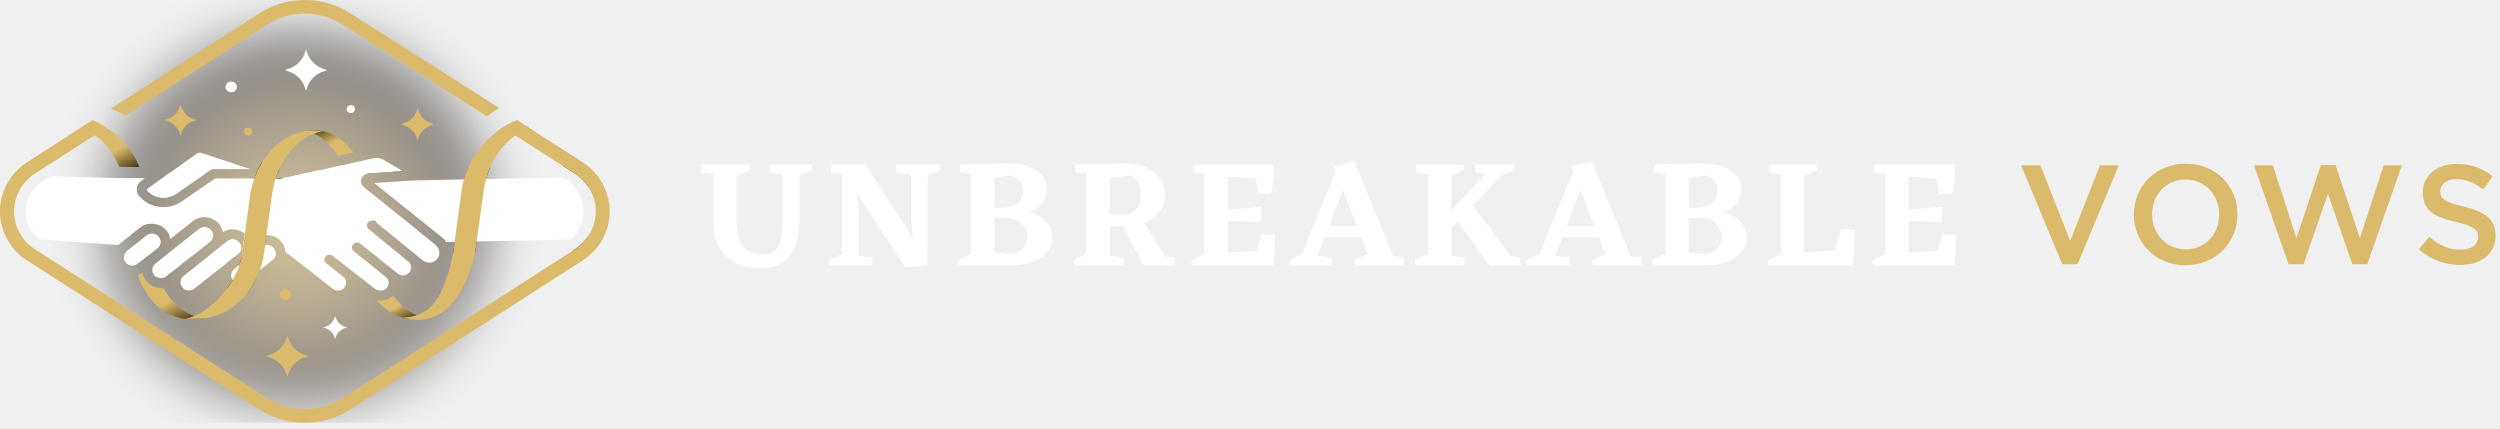
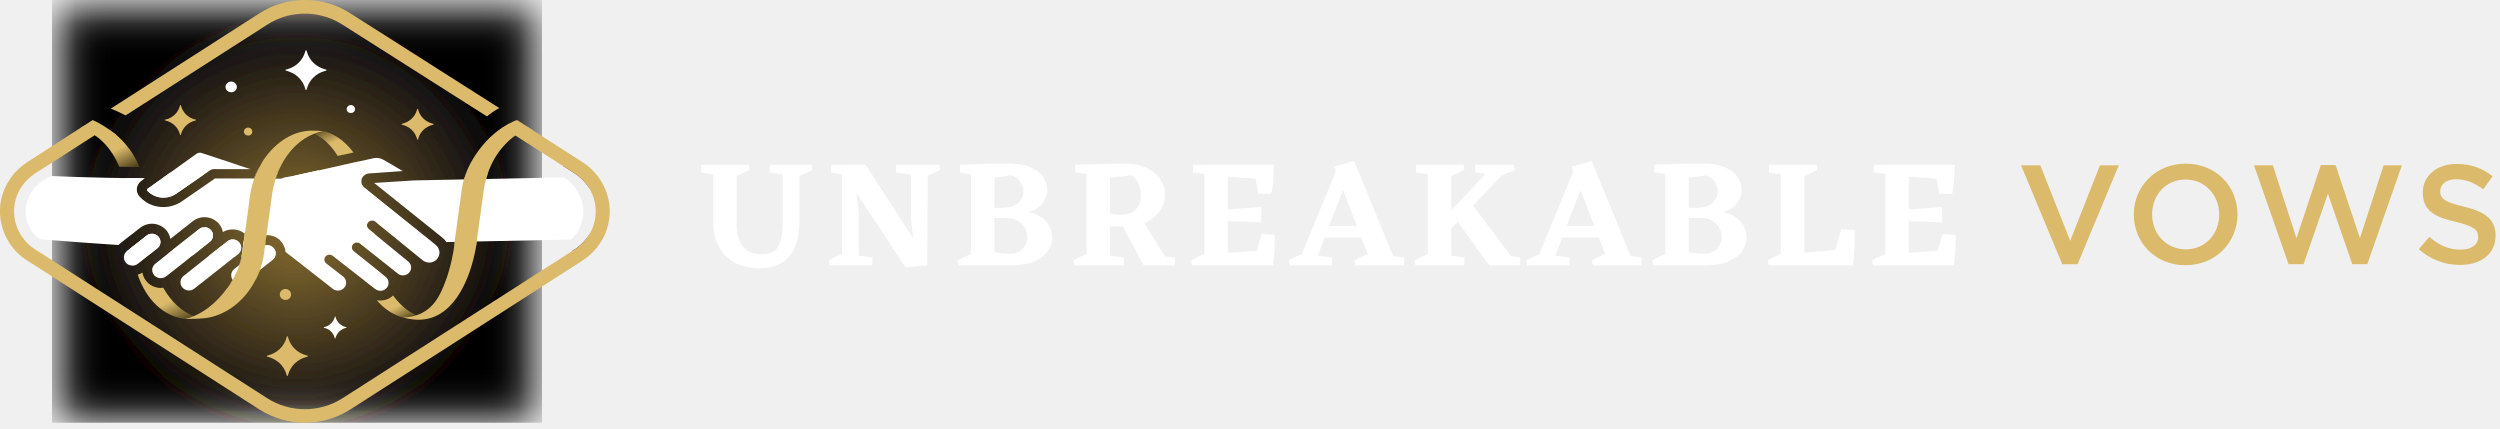
<svg xmlns="http://www.w3.org/2000/svg" fill="none" viewBox="0 0 204 35">
  <g clip-path="url(#a)">
    <g filter="url(#b)">
      <ellipse cx="24.24" cy="17.862" fill="url(#c)" fill-opacity=".5" rx="15.947" ry="15.399" />
    </g>
    <path fill="url(#d)" d="m28.843 12.443-1.286.281c-.532-.862-1.2-1.492-1.912-1.815a2.915 2.915 0 0 0-.677-.216c.21-.03.422-.043.634-.041h.343c1.055.042 2.1.721 2.898 1.79Z" />
    <path fill="url(#e)" d="m30.83 21.03-1.44-1.152a.398.398 0 0 0-.3-.09l-.316-2.637-.086-.77-.043-.357v-.017a8.526 8.526 0 0 0-.171-.953 8.315 8.315 0 0 0-.112-.44c-.042-.149-.094-.323-.145-.48a6.827 6.827 0 0 0-.275-.672l1.363-.298c.157.282.297.572.42.87l.077.216a.555.555 0 0 0-.171.14.406.406 0 0 0-.094.15h-.009a.7.7 0 0 0-.043.398c.009.016.009.033.017.05.038.127.116.24.223.323l.454.364c.018.108.035.224.043.34l.103.863.043.372.094.755-.034-.017a.406.406 0 0 0-.464.27.385.385 0 0 0 .028.305c.025.047.06.088.102.122l.497.414.188 1.542.052.39Z" />
    <path fill="url(#f)" d="M31.628 23.385a.47.47 0 0 1-.069.107.684.684 0 0 1-.934.091l-.831-.646a8.305 8.305 0 0 1-.583-2.163l1.963 1.583c.123.353.275.697.454 1.028Z" />
    <path fill="url(#g)" d="M35.082 25.946s-1.2.116-1.603.075a3.32 3.32 0 0 1-.574-.1c-.831-.223-1.569-.72-2.16-1.425l.12.016c.22.024.442.001.65-.067.21-.07.4-.182.559-.33h.008c.549.762 1.217 1.326 1.937 1.616.336.14.698.212 1.063.215Z" />
    <path fill="url(#h)" d="m11.374 13.628-1.637-.017c-.428-1.02-1.097-1.973-2.006-2.578l-.042-.024a4.25 4.25 0 0 0-1.149-.54c.074-.054.151-.104.231-.149.063-.038.13-.071.198-.099l.068-.025.043-.016c.162-.043.33-.055.497-.034.187.017.372.056.549.116.51.168.981.43 1.388.771l.06.05c.251.22.483.458.694.713.442.51.798 1.083 1.055 1.7l.051.132Z" />
    <path fill="url(#i)" d="m11.434 18.602-.771.605-.378-3.183c-.051-.39-.06-.78-.145-1.16l-.078-.308h1.603l.026.1-.171.116-.06.05a.882.882 0 0 0-.306.612.85.85 0 0 0 .237.64c.156.17.335.32.531.447l.215 1.766c-.258.045-.5.153-.703.315Z" />
    <path fill="url(#j)" d="m12.411 20.6-.025.024-.035.025-.446.348-.11.091-.36.29-.207.158a.735.735 0 0 1-.214.108c-.026-.1-.043-.19-.068-.29l-.052-.315c-.008-.033-.008-.058-.017-.091a3.545 3.545 0 0 1-.034-.29l-.017-.1-.043-.398.077-.058 1.106-.87a.668.668 0 0 1 .265-.133l.129 1.086.051.415Z" />
    <path fill="url(#k)" d="M12.934 22.672a.654.654 0 0 1-.343-.216.658.658 0 0 1 0-.854c.09.364.204.721.343 1.07Z" />
    <path fill="url(#l)" d="m16.722 25.946-.9.067h-.017a4.859 4.859 0 0 1-.685.008c-1.757-.174-3.189-1.567-3.883-3.606.137-.037.268-.096.386-.174.05.324.21.624.455.85.245.227.561.368.899.402h.154l.189-.017c.643 1.144 1.534 1.973 2.502 2.305.289.103.593.159.9.165Z" />
    <path fill="#fff" d="m35.382 19.853-5.014-2.594-1.68-.879-2.211-1.144-.48-.248-.386-.2.386-.024.488-.034 1.877-.116 1.175-.074h-.01a.7.7 0 0 0-.042.398c.009.016.009.033.017.05.038.127.116.24.223.323l.454.364 3.463 2.786.506.398 1.071.862.163.132ZM47.245 18.685c-.16.319-.375.61-.635.862l-7.705.157-.06.406c0 .026-.002.05-.009.075l-1.791.033v-.025a.693.693 0 0 1 .017-.083l.043-.373-.677.017a1.502 1.502 0 0 0-.334-.365l-5.563-4.46 3.248-.207 4.089-.083c.051-.157.103-.315.163-.464l1.782-.041c-.06.165-.102.323-.145.472l6.325-.133a3.38 3.38 0 0 1 1.611 2.644c.011.543-.112 1.08-.36 1.568Z" />
    <path fill="#1F1C1D" d="m35.22 19.73-1.072-.863-3.823-1.981.043.373 5.014 2.594-.163-.124Zm0 0-1.072-.863-3.823-1.981.043.373 5.014 2.594-.163-.124Zm0 0-1.072-.863-3.823-1.981.043.373 5.014 2.594-.163-.124Zm0 0-1.072-.863-3.823-1.981.043.373 5.014 2.594-.163-.124Zm0 0-1.072-.863-3.823-1.981.043.373 5.014 2.594-.163-.124Zm0 0-1.072-.863-3.823-1.981-1.68-.879v.017l.043.356 1.68.879 5.014 2.594-.163-.124Zm0 0-1.072-.863-3.823-1.981-1.68-.879v.017l.043.356 1.68.879 5.014 2.594-.163-.124Zm0 0-1.072-.863-3.823-1.981-1.68-.879v.017l.043.356 1.68.879 5.014 2.594-.163-.124Zm.634.77a.871.871 0 0 0-.283-.497l-.189-.15-.163-.124-1.071-.862-3.823-1.981-1.68-.879-1.662-.854 1.49-.1 1.03-.057c-.01-.017-.01-.033-.018-.05a.7.7 0 0 1 .043-.398h.009a.404.404 0 0 1 .094-.15.552.552 0 0 1 .171-.14.614.614 0 0 1 .292-.1l2.777-.198-.026-.017-.145-.083-2.975.183-1.508.099-1.723.108-.489.033-2.391.15h-.069l.12.057 1.835.953.968.498 2.306 1.202 1.654.854.034.016.206.108 4.98 2.578h.206a.838.838 0 0 0 0-.199Zm11.34-.365c-.098.081-.201.156-.31.224l-.153.1-.052.033h.326l.137-.125c.403-.356.732-.784.969-1.26l.068-.124a3.704 3.704 0 0 1-.986 1.152Zm.522-5.371a4.385 4.385 0 0 0-1.345-1.17l-.12-.066h-.326l.66.415.069.05.23.149a3.814 3.814 0 0 1 1.312 1.417 4.725 4.725 0 0 0-.48-.795Zm-9.488-1.07-.094.2-.103.281c-.06.15-.112.307-.163.464l1.8-.033c.043-.15.086-.307.146-.472.06-.166.077-.216.12-.332l.068-.15-1.774.042Zm-1.123 6.043-.043.373a.713.713 0 0 0-.017.083v.025c-.008.067-.034.232-.077.464l1.783-.033c.034-.174.06-.29.068-.348.009-.058.009-.083.017-.116a.272.272 0 0 0 .01-.075l.06-.406-1.8.033Zm-1.886-.008-1.071-.862-3.823-1.981-1.68-.879v.017l.043.356 1.68.879 5.014 2.594-.163-.124Zm0 0-1.071-.862-3.823-1.981-1.68-.879v.017l.043.356 1.68.879 5.014 2.594-.163-.124Zm0 0-1.071-.862-3.823-1.981-1.68-.879v.017l.043.356 1.68.879 5.014 2.594-.163-.124Zm0 0-1.071-.862-3.823-1.981.043.373 5.014 2.594-.163-.124Zm0 0-1.071-.862-3.823-1.981.043.373 5.014 2.594-.163-.124Zm0 0-1.071-.862-3.823-1.981.043.373 5.014 2.594-.163-.124Zm0 0-1.071-.862-3.823-1.981.043.373 5.014 2.594-.163-.124Z" />
    <path fill="#fff" d="m13.868 14.1-.557.398-.086.067-1.2.854-.017.132a1.829 1.829 0 0 0 2.366.257l1.714-1.185.609-.423.051-.033-2.88-.066Zm-.934 5.215a.693.693 0 0 0-.531-.24.668.668 0 0 0-.437.15l-1.106.869-.077.058.043.398 1.525.091.034-.025.026-.025.429-.34.06-.05a.658.658 0 0 0 .034-.887Zm0 0a.693.693 0 0 0-.531-.24.668.668 0 0 0-.437.15l-1.106.869-.077.058-.429.34a.068.068 0 0 0-.034.033h-.009l.514.033 1.526.091.034-.025.026-.024.429-.34.06-.05a.658.658 0 0 0 .034-.895Zm13.08-5.422-1.209.265-.96.216-.231.05h-.069l-.411.091-.283.017-.351.016.128-.365a.558.558 0 0 1 .034-.082c0-.009.009-.017.009-.034h-.094l-1.698.1c-.058.13-.11.263-.154.398h-3.188l-.077.058-2.606 1.799a2.68 2.68 0 0 1-2.931.075 2.684 2.684 0 0 1-.532-.448.873.873 0 0 1-.237-.64.855.855 0 0 1 .306-.612l.06-.05.171-.116.129-.1h-1.757c-.789-.016-1.578-.024-2.366-.05a157.63 157.63 0 0 1-3.429-.115 3.368 3.368 0 0 0-1.49 1.028c-.302.363-.513.789-.618 1.243a2.908 2.908 0 0 0 .12 1.633c.203.495.54.927.977 1.252 2.126.174 4.286.332 6.411.472l.155-.149.84-.655.771-.605a1.57 1.57 0 0 1 2.143.207c.17.204.282.447.325.705l1.826-1.442a1.562 1.562 0 0 1 2.143.207c.162.194.271.425.317.671a1.576 1.576 0 0 1 1.783.133l-.069.522-.111.78-.017.132-.017.1a2.58 2.58 0 0 1-.06.356h.043l.522.017h.052l1.166.033.9.025a.641.641 0 0 0 .11-.29c0-.025.01-.05.01-.067s-.01-.075-.01-.108a.604.604 0 0 0-.153-.323.662.662 0 0 0-.463-.249h-.077l-.172.017.06-.415.052-.406c.214-.008.428.027.628.105.199.077.38.194.529.343l.086.091c.139.175.241.375.3.589.015.07.026.143.034.215v.017h.008l2.606-1.899.051-2.976c.009-.24.009-.472.018-.712v-.224c.008-.166.008-.332.008-.49 0-.157.009-.256.009-.38v.024Zm-3.677 6.383a.662.662 0 0 0-.463-.248h-.077l-.172.016-.068.53.934.025a.604.604 0 0 0-.154-.323Zm-9.403-.961a.693.693 0 0 0-.531-.24.668.668 0 0 0-.437.15l-1.106.869-.077.058.043.398 1.525.091.034-.025.026-.025.429-.34.06-.05a.658.658 0 0 0 .034-.887Zm4.294-.523a.68.68 0 0 0-.471-.248h-.069a.683.683 0 0 0-.437.149l-2.014 1.583-.514.415-.043.033 2.065.1.043-.034.523-.414.814-.647a.67.67 0 0 0 .254-.447.644.644 0 0 0-.15-.49Zm2.289.987a.692.692 0 0 0-.532-.24.682.682 0 0 0-.437.157l-.951.746-.532.423-.034.025 2.031.082h.069l.291-.232a.502.502 0 0 0 .155-.174l.025-.041a.652.652 0 0 0-.085-.746Z" />
    <path fill="#fff" d="m20.288 13.752.146.05h-3.026a.43.43 0 0 0-.24.075l-.42.29-.051.033-.609.423-1.714 1.185a1.829 1.829 0 0 1-2.366-.257l.017-.133 1.2-.853.086-.067.557-.397.077-.059h.009l.557-.397.077-.059 1.457-1.044a.465.465 0 0 1 .275-.083.238.238 0 0 1 .111.017l2.263.746.951.323h.009l.634.207ZM22.662 14.117a.565.565 0 0 0-.034.083h-1.749c.069-.167.146-.33.232-.49a.381.381 0 0 1 .043-.082l.214.066 1.209.406.085.017ZM35.854 20.707a.823.823 0 0 1-.728.714.86.86 0 0 1-.618-.167l-3.84-3.125-.206-.108-.034-.016a.407.407 0 0 0-.464.27.385.385 0 0 0 .028.305c.025.046.06.088.102.121l.497.415 2.76 2.254a.632.632 0 0 1 .05.862.687.687 0 0 1-.88.14l-1.69-1.341-1.44-1.153a.397.397 0 0 0-.3-.09.443.443 0 0 0-.283.14.397.397 0 0 0 .052.564l.35.282 1.964 1.583.291.232a.62.62 0 0 1 .163.796.47.47 0 0 1-.069.108.685.685 0 0 1-.934.091l-.831-.647-2.649-2.064a.424.424 0 0 0-.583.058.392.392 0 0 0 .06.564l1.406 1.094a.633.633 0 0 1 .068.884.686.686 0 0 1-.908.12l-3.368-2.637-.103-.075-.232-.174-.162-.132h-.01v-.017a1.872 1.872 0 0 0-.033-.215 1.634 1.634 0 0 0-.3-.589l-.086-.091-.043-5.082v-.041l.283-.017.411-.09h.069l.231-.05.96-.216 1.209-.265.488-.108 1.44-.324 1.363-.298 1.157-.257c.29-.065.595-.018.849.133l1.388.812.146.083.026.017-2.777.198a.613.613 0 0 0-.292.1.554.554 0 0 0-.171.14.406.406 0 0 0-.094.15h-.009a.7.7 0 0 0-.043.398c.009.017.009.033.017.05.038.127.116.24.223.323l.454.365 3.463 2.777.506.398 1.071.862.163.124.189.15a.87.87 0 0 1 .283.497c.009.071.009.144 0 .215Z" />
    <path fill="#1F1C1D" d="M23.314 20.566v.017-.017Zm7.31-2.478a.323.323 0 0 0-.162-.075h-.034l.034.017.206.107-.043-.05Zm-7.096-3.656h.017l.069-.017-.086.017Zm-.677.116-.352.017.129-.365a.565.565 0 0 1 .034-.083c0-.008.009-.017.009-.033 0-.017.094-.224.146-.332l-.37-.124-1.096-.365a4.814 4.814 0 0 0-.197.357.381.381 0 0 0-.043.083 5.11 5.11 0 0 0-.232.489c-.059.13-.11.262-.154.398h2.16l.249-.05-.283.008Z" />
    <path fill="#fff" d="M22.5 20.707c0 .017-.009.042-.009.066a.642.642 0 0 1-.111.29l-.035.05a.577.577 0 0 1-.103.1l-.351.282-.043.025-.437.348-.206.166a7.22 7.22 0 0 1-.343.779l-.6.48a1.14 1.14 0 0 1-1.508-.09c.077-.125.154-.25.223-.374a.655.655 0 0 1-.009-.713.563.563 0 0 1 .154-.165l.223-.183.18-.14.052-.183c.043-.133.077-.274.111-.415 0-.016.009-.033.009-.05l.197-.157.266-.207.094-.075.24-.19.608-.481c.167-.131.37-.212.583-.232l-.06.414.172-.016h.077a.686.686 0 0 1 .463.248c.083.091.137.204.154.324 0 .025.009.058.009.1Z" />
    <path fill="#1F1C1D" d="m20.254 21.014-.06.083.103-.083h-.043Zm1.371-.97.06-.414-.06.414Zm-1.157.497c-.045.164-.114.32-.206.465h-.008l-.06.083.103-.083h.017l.574-.456-.42-.009Zm1.157-.497.06-.414-.06.414Zm-1.157.497c-.045.164-.114.32-.206.465h-.008l-.06.083.103-.083h.017l.574-.456-.42-.009Zm1.157-.497.06-.414-.06.414Zm-1.157.497c-.045.164-.114.32-.206.465h-.008l-.06.083.103-.083h.017l.574-.456-.42-.009Zm-1.397.415h-.009l-.462.365a.439.439 0 0 0-.095.083.935.935 0 0 0-.154.165l.206-.165.103-.083.462-.365h.01l.29-.232a.504.504 0 0 0 .155-.174l-.506.406Zm.926 2.03a.71.71 0 0 1-.437.15.731.731 0 0 1-.54-.24l-.043-.067a8.526 8.526 0 0 1-.223.373 3.347 3.347 0 0 1-.24.332c.283.259.656.404 1.046.406.248.001.493-.059.711-.174.225-.3.423-.62.591-.953a7.21 7.21 0 0 0 .343-.78l-1.208.954Zm.84-3.431-.377.299-.369.298-.3.232-.017.133-.017.1c-.012.12-.032.238-.06.355 0 .017-.009.034-.009.05-.034.141-.068.282-.111.415l-.052.182.215-.174.085-.066.369-.29.103-.083h.017l.574-.456.472-.373a.67.67 0 0 1 .265-.133l.06-.414.052-.407a1.592 1.592 0 0 0-.9.332Zm-.575 1.45h-.008l-.06.084.103-.083h-.035Zm.206-.463c-.045.163-.114.32-.206.464h-.008l-.06.083.103-.083h.017l.574-.456-.42-.009Zm1.157-.498.06-.414-.06.414Zm-1.157.497c-.045.164-.114.32-.206.465h-.008l-.06.083.103-.083h.017l.574-.456-.42-.009Zm1.157-.497.06-.414-.06.414Z" />
    <path fill="#fff" d="M19.603 20.508a.653.653 0 0 0-.031-.65.685.685 0 0 0-.25-.233.682.682 0 0 0-.773.071l-.952.746-.532.423-.034.025-.437.348-.129.1-.35.281-1.132.895a.668.668 0 0 0-.254.448.644.644 0 0 0 .15.49.71.71 0 0 0 .74.223.684.684 0 0 0 .238-.124l2.323-1.832.171-.133.206-.166.103-.083.463-.364h.008l.292-.233a.503.503 0 0 0 .154-.174l.026-.058ZM20.09 20.202c0 .11-.017.218-.05.323a.633.633 0 0 1-.043.116c-.009.008-.009.025-.018.033l-.017.025-.034.05a.131.131 0 0 1-.034.058.989.989 0 0 1-.155.174l-.051.041c0-.016.009-.033.009-.05.028-.117.048-.236.06-.356l.017-.1.017-.132.111-.78c.112.164.177.352.189.548v.05ZM17.125 19.73l-.814.646-.523.414-.043.033-.437.34-.12.108-.351.273-1.277 1.004a.679.679 0 0 1-.626.124.654.654 0 0 1-.343-.216.658.658 0 0 1 .094-.945l.086-.066.351-.282.12-.1.438-.34.042-.032.515-.415 2.014-1.583a.683.683 0 0 1 .437-.15h.069a.707.707 0 0 1 .37.152.651.651 0 0 1-.001 1.034ZM12.9 20.21l-.06.05-.429.34-.025.024-.035.025-.445.348-.112.092-.36.29-.205.157a.74.74 0 0 1-.215.108.734.734 0 0 1-.737-.199.707.707 0 0 1-.086-.133.55.55 0 0 1-.077-.323v-.083a.72.72 0 0 1 .197-.381h.009a.068.068 0 0 1 .034-.033l.429-.34.077-.058 1.106-.87a.668.668 0 0 1 .437-.15c.135.001.268.04.38.113a.677.677 0 0 1 .255.297.65.65 0 0 1-.138.726ZM28.285 8.903c0-.087.035-.17.098-.232a.349.349 0 0 1 .561.103.324.324 0 0 1 0 .256.316.316 0 0 1-.192.172.336.336 0 0 1-.133.016.335.335 0 0 1-.235-.09.314.314 0 0 1-.099-.225Z" />
    <path fill="#DBBB6B" d="M19.902 10.743c0-.086.035-.17.098-.231a.348.348 0 0 1 .37-.078.342.342 0 0 1 .191.18.322.322 0 0 1 0 .256.313.313 0 0 1-.192.172.335.335 0 0 1-.132.016.334.334 0 0 1-.236-.089.315.315 0 0 1-.099-.226Z" />
    <path fill="#fff" d="M18.402 7.104a.44.44 0 0 1 .136-.316.47.47 0 0 1 .654 0 .418.418 0 0 1-.007.625.45.45 0 0 1-.328.114.46.46 0 0 1-.318-.12.432.432 0 0 1-.137-.303Z" />
    <path fill="#DBBB6B" d="M22.834 24.09a.434.434 0 0 1 .11-.356.463.463 0 0 1 .348-.153.477.477 0 0 1 .35.153.442.442 0 0 1 .109.355.444.444 0 0 1-.154.277.472.472 0 0 1-.609 0 .444.444 0 0 1-.154-.277ZM34.08 8.878c.034 0 .042.05.042.05s.009.033.009.05c.075.265.22.506.422.7.201.193.452.332.726.402l.052.017s.051.008.051.041-.051.042-.051.042l-.052.016c-.274.07-.525.21-.726.403a1.555 1.555 0 0 0-.422.7c0 .016-.009.033-.009.05 0 .016-.008.05-.042.05-.035 0-.043-.05-.043-.05s-.009-.034-.017-.05a1.548 1.548 0 0 0-.421-.701 1.625 1.625 0 0 0-.728-.402l-.043-.016s-.06-.009-.06-.042.06-.041.06-.041l.043-.017c.275-.07.526-.208.728-.402.201-.193.347-.435.42-.7.009-.017.009-.034.018-.05.008-.017.008-.05.043-.05Z" />
    <path fill="#fff" d="M24.968 4.103c.043 0 .06.067.06.067.002.02.008.04.017.058a2 2 0 0 0 .536.902c.257.25.578.43.93.523l.069.017s.068.008.068.05c0 .041-.068.058-.068.058l-.069.016c-.351.092-.672.27-.929.52a1.992 1.992 0 0 0-.537.898.2.2 0 0 0-.017.058s-.017.075-.06.075-.051-.075-.051-.075a2 2 0 0 0-.558-.957 2.1 2.1 0 0 0-.934-.519l-.06-.016s-.068-.017-.068-.058c0-.042.068-.05.068-.05l.06-.017c.353-.092.675-.273.933-.523.259-.25.446-.561.542-.902.008-.017.008-.042.017-.058.008-.017.008-.067.051-.067Z" />
    <path fill="#DBBB6B" d="M23.442 27.438c.043 0 .06.075.06.075a.2.2 0 0 0 .018.058c.094.34.279.65.536.898.257.25.578.428.93.52l.068.016s.068.017.068.058c0 .042-.068.05-.068.05l-.069.016a2.1 2.1 0 0 0-.93.524 2 2 0 0 0-.535.902.154.154 0 0 0-.018.058s-.017.067-.06.067-.051-.067-.051-.067-.009-.041-.017-.058a2.016 2.016 0 0 0-.541-.902c-.259-.25-.58-.43-.933-.524l-.06-.016s-.069-.008-.069-.05c0-.041.069-.058.069-.058l.06-.017a2.1 2.1 0 0 0 .933-.518 2 2 0 0 0 .558-.957s.009-.075.051-.075ZM14.725 8.571c.035 0 .043.05.043.05a1.522 1.522 0 0 0 .42.73 1.6 1.6 0 0 0 .712.397h.043s.06.009.06.042-.06.041-.06.041l-.043.017a1.6 1.6 0 0 0-.71.394c-.198.189-.34.425-.413.684 0 .016-.009.033-.009.05 0 .016-.008.05-.043.05-.034 0-.043-.05-.043-.05s-.008-.034-.008-.05a1.523 1.523 0 0 0-.413-.684 1.6 1.6 0 0 0-.71-.394l-.043-.017s-.06-.008-.06-.041.06-.042.06-.042h.043a1.6 1.6 0 0 0 .712-.397 1.522 1.522 0 0 0 .42-.73s.008-.05.042-.05Z" />
    <path fill="#fff" d="M27.35 25.822c.026 0 .026.041.026.041s.01.017.01.034c.054.188.159.36.303.498s.323.238.519.289l.034.017s.043 0 .043.024c0 .025-.043.034-.043.034h-.034a1.185 1.185 0 0 0-.52.292c-.145.14-.25.313-.303.503a.066.066 0 0 1-.009.034s0 .033-.025.033c-.026 0-.034-.033-.034-.033s-.01-.025-.01-.034a1.094 1.094 0 0 0-.298-.507 1.15 1.15 0 0 0-.524-.288h-.034s-.035-.009-.035-.034c0-.024.035-.024.035-.024l.034-.017c.197-.049.377-.148.522-.286.144-.139.248-.311.3-.502 0-.016.01-.024.01-.033 0-.008.008-.041.034-.041Z" />
    <path fill="#DBBB6B" d="M26.323 10.71c-.233.041-.46.108-.678.199-1.122.431-2.108 1.368-2.76 2.694l-.068.15a3.948 3.948 0 0 0-.146.33c-.043.117-.008.026-.008.034a.554.554 0 0 0-.035.083l-.128.365c0 .016-.009.025-.009.033a7.818 7.818 0 0 0-.308 1.4l-.446 3.225-.052.407-.06.414-.068.53v.042a6.117 6.117 0 0 1-.18.895 8.761 8.761 0 0 1-.163.523 7.21 7.21 0 0 1-.343.779 6.407 6.407 0 0 1-.591.953c-.926 1.244-2.237 2.048-3.575 2.197-.265.025-.59.041-.874.05h-.017c-.377.016-.686.008-.686.008.244-.05.48-.127.703-.232a5.698 5.698 0 0 0 1.192-.697 7.632 7.632 0 0 0 1.5-1.558c.085-.108.163-.224.24-.332.077-.107.154-.248.222-.373.21-.36.384-.737.523-1.127l.026-.075.052-.182c.042-.133.077-.273.11-.415 0-.016.01-.033.01-.05.028-.117.048-.236.06-.356l.017-.1.017-.132.111-.779.069-.522.42-3.084c.057-.45.16-.895.308-1.326l.026-.075a3.81 3.81 0 0 1 .154-.398c.069-.167.146-.33.232-.489a.381.381 0 0 1 .043-.083c.06-.124.128-.24.197-.356.934-1.525 2.391-2.545 3.891-2.611h.36c.238-.001.476.013.712.041Z" />
    <path fill="#DBBB6B" d="M28.585 1.086a6.84 6.84 0 0 0-3.707-1.087 6.84 6.84 0 0 0-3.707 1.087L9.042 8.86c.377.15.789.34 1.209.556l11.554-7.403c.68-.44 1.452-.73 2.261-.846a5.69 5.69 0 0 1 3.884.846L39.736 9.5a5.39 5.39 0 0 1 1.011-.68L28.585 1.086Zm18.934 12.136-3.172-2.031-.797-.514h-.009l-.505-.332-.052-.025-.325.125c-.291.13-.57.286-.832.464l.232.15.788.505 2.589 1.658.488.315.66.414.069.05.231.15a3.814 3.814 0 0 1 1.312 1.417c.396.748.514 1.606.334 2.429-.07.34-.188.67-.352.978a3.703 3.703 0 0 1-.985 1.16c-.098.081-.2.156-.309.224l-.154.1-.051.033-1.072.688L27.95 32.495a5.699 5.699 0 0 1-3.072.895 5.699 5.699 0 0 1-3.073-.895L4.457 21.37l-1.226-.787-.172-.108h-.008l-.18-.116a3.675 3.675 0 0 1-1.08-1.053 3.628 3.628 0 0 1-.644-2.035 3.625 3.625 0 0 1 .618-2.043h.009A3.71 3.71 0 0 1 2.87 14.15l1.148-.738.052-.025.986-.638 2.57-1.65.104-.066h1.783c-.575-.505-1.518-1.07-1.955-1.235l-5.322 3.424c-.502.323-.94.73-1.295 1.202l-.111.165a4.658 4.658 0 0 0-.744 1.74 4.589 4.589 0 0 0 .015 1.883 4.717 4.717 0 0 0 1.303 2.396c.25.252.529.474.832.663l.197.124 18.736 12.02a6.884 6.884 0 0 0 3.707 1.078 6.884 6.884 0 0 0 3.708-1.078l18.9-12.12.034-.024c.322-.206.619-.448.882-.721.198-.194.373-.408.523-.639.12-.173.229-.353.326-.538l.154-.34c.423-1.031.466-2.171.123-3.23a4.853 4.853 0 0 0-2.008-2.581Z" />
    <path fill="#1F1C1D" d="m43.028 10.345-.249.067-.12.033.326-.125.043.025Z" />
    <path fill="#DBBB6B" d="M43.559 10.677h-.017l-.155-.025c-.505-.058-.951.141-1.328.398a5.19 5.19 0 0 0-.771.663 6.254 6.254 0 0 0-.943 1.235 7.24 7.24 0 0 0-.317.63l-.026.067-.069.149c-.043.116-.086.224-.12.331a20.09 20.09 0 0 0-.146.473 6.594 6.594 0 0 0-.188.887l-.557 4.037-.017.166-.06.406c0 .025-.003.05-.009.074-.008.034-.008.075-.017.117-.009.04-.034.174-.069.348-.24 1.16-1.157 4.617-3.66 5.33-.42.116-1.148.24-2.185-.058a3.7 3.7 0 0 0 1.114-.19c.164-.054.322-.124.471-.208 1.166-.63 1.603-1.84 1.98-2.885.214-.64.38-1.294.498-1.956.042-.232.068-.398.077-.464v-.025a.713.713 0 0 1 .017-.083l.043-.373v-.025l.034-.282.54-3.938c.038-.288.099-.573.18-.853.051-.158.103-.315.163-.464l.103-.282.094-.2a.164.164 0 0 1 .034-.066 4.58 4.58 0 0 1 .3-.572c.635-1.085 1.526-2.039 2.477-2.66.264-.174.542-.327.832-.456.108-.05.22-.09.334-.125l.043.025 1.32.854Z" />
  </g>
  <path fill="#fff" d="M61.96 21.893c-.714 0-1.357-.141-1.928-.424a3.186 3.186 0 0 1-1.35-1.311c-.328-.583-.491-1.311-.491-2.186V13.44h1.916v4.907c0 .541.084.99.252 1.349.168.35.404.616.706.799a2.15 2.15 0 0 0 1.072.262c.227 0 .429-.025.605-.075.177-.058.34-.133.492-.225.21-.191.37-.487.48-.886.108-.4.163-.887.163-1.461v-4.67h1.362v4.582c0 .708-.084 1.312-.252 1.811-.16.5-.387.9-.681 1.199-.286.3-.63.516-1.034.65a3.866 3.866 0 0 1-1.311.211Zm-3-7.567-1.74-.25.012-.636h1.766l-.038.886Zm.97.1-.012-.986h1.185l.076.4a7.78 7.78 0 0 1-.593.312c-.21.091-.428.183-.655.274Zm4.615-.1-1.74-.25.013-.636h1.765l-.038.886Zm.517.1-.012-.986h1.185l.076.4a7.801 7.801 0 0 1-.593.312c-.21.091-.429.183-.656.274ZM73.882 21.806l-4.816-7.317.025-1.05h1.538l4.615 7.143-.126.837-1.236.387Zm-6.178-.15-.075-.4c.185-.116.382-.22.592-.312.219-.1.437-.191.656-.274l.013.986h-1.186Zm1.703 0 .037-.886 1.74.25-.012.636h-1.766Zm-.707 0V13.44h1.93l-.883 1.136.328 2.722v4.358H68.7Zm.757-7.33-1.64-.25.013-.636h1.665l-.038.886Zm4.425 7.48.833-.724-.379-3.184V13.44h1.375l-.05 8.216-1.779.15Zm.959-7.48-1.74-.25.012-.636h1.766l-.038.886Zm.643.1-.013-.986h1.185l.076.4a7.798 7.798 0 0 1-.593.312c-.21.091-.428.183-.655.274ZM80.79 17.735v-.774h.934c.437 0 .781-.062 1.033-.187.261-.134.45-.3.568-.5.126-.2.19-.408.19-.624 0-.291-.093-.57-.278-.837a1.17 1.17 0 0 0-.719-.5l-1.488.2-2.686-1.073c.286-.017.602-.03.946-.038a42.507 42.507 0 0 1 2.08-.05c.337-.008.64-.012.908-.012.732 0 1.333.104 1.803.312.471.2.816.462 1.034.787.227.324.34.662.34 1.011 0 .283-.07.566-.214.85a1.82 1.82 0 0 1-.643.723c-.285.192-.66.3-1.122.325l-1.651.287-1.034.1Zm-2.559 3.921-.076-.4c.185-.116.383-.22.593-.312.218-.1.437-.191.656-.274l.012.986h-1.185Zm.996 0v-8.204h1.917v8.204h-1.917Zm1.614 0 .038-1.086 1.273.125c.387.033.702-.013.946-.138.252-.125.437-.295.555-.512.117-.225.176-.453.176-.687a1.575 1.575 0 0 0-.756-1.336c-.244-.158-.542-.237-.895-.237h-1.3l.215-.325 1.664-.2c.681-.058 1.249.009 1.703.2.462.192.81.458 1.046.8.236.341.353.716.353 1.123 0 .383-.117.75-.353 1.1-.235.34-.61.624-1.122.848-.504.217-1.172.325-2.005.325h-1.538Zm-1.084-7.405-1.425-.174.013-.637h1.412v.811ZM90.196 18.484l-.063-1.173a4.107 4.107 0 0 0 1.274.212c.32 0 .588-.042.807-.125.218-.091.39-.212.517-.362a1.58 1.58 0 0 0 .277-.524 2.214 2.214 0 0 0-.1-1.51 1.43 1.43 0 0 0-.568-.688l-1.904.2-2.686-1.074 4.022-.1c.706 0 1.303.12 1.79.362.488.233.862.541 1.123.924.26.383.39.8.39 1.249 0 .44-.125.861-.377 1.26-.253.392-.61.713-1.072.962-.463.25-1.009.375-1.64.375l-1.79.012Zm-2.534 3.172-.076-.4c.185-.116.383-.22.593-.312.218-.1.437-.191.656-.274l.012.986h-1.185Zm2.282 0 .038-.886 1.74.25-.013.636h-1.765Zm-1.286 0V13.44h1.916v8.216h-1.916Zm5.434 0 .038-.861 1.74.224-.013.637h-1.765Zm-4.93-7.405-1.424-.174.012-.637h1.412v.811Zm4.174 7.405-1.98-3.671 1.816-.112 2.358 3.783h-2.194ZM97.278 21.656l-.076-.4c.185-.116.382-.22.592-.312.219-.1.438-.191.656-.274l.013.986h-1.185Zm6.594 0-1.602-.3.694-2.26 1.059.075c.009.233.004.504-.013.812-.008.3-.025.6-.05.899-.025.291-.055.55-.088.774Zm-5.094-7.405-1.425-.174.013-.637h1.412v.811Zm3.896 1.561-.353-2.035 1.614-.337c.008.158.008.374 0 .65-.009.265-.03.553-.063.86-.034.3-.08.588-.139.862h-1.059Zm-4.4 5.844V13.44h1.916v8.216h-1.916Zm4.64-3.509-3.026-.125v-.899l3.026-.237v1.261Zm.832-3.483-3.972-.275-.946-.95h5.107l-.189 1.225Zm-4.88 6.992.946-1.011 3.946-.263.114 1.274h-5.006ZM105.847 21.656l3.303-8.016 1.047.274-2.976 7.742h-1.374Zm6.115 0-3.114-8.066 1.652-.45 3.492 8.516h-2.03Zm-4.236-2.272v-.95h3.934v.95h-3.934Zm-2.484 2.272-.076-.4a4.45 4.45 0 0 1 .593-.312c.218-.1.437-.191.655-.274l.013.986h-1.185Zm1.677 0 .038-.886 1.74.25-.013.636h-1.765Zm3.681 0-.075-.4c.185-.116.382-.22.592-.312.211-.1.429-.191.656-.274l.404.986H110.6Zm2.207 0 .038-.886 1.74.25-.013.636h-1.765ZM115.511 21.656l-.075-.4c.185-.116.382-.22.592-.312.219-.1.437-.191.656-.274l.012.986h-1.185Zm2.207 0 .038-.886 1.74.25-.013.636h-1.765Zm4.917 0v-.874l1.425.225-.013.65h-1.412Zm-4.388-7.23-.012-.986h1.185l.076.4a7.847 7.847 0 0 1-.593.312c-.21.091-.429.183-.656.274Zm3.871-.1-1.74-.25.013-.636h1.765l-.038.886Zm.088.1-.012-.986h1.336l.076.4a4.592 4.592 0 0 1-.668.312c-.261.1-.505.191-.732.274Zm-5.699 7.23V13.44h1.917v8.216h-1.917Zm1.488-2.572-.214-1.236 4.148-4.408h1.009l-.051.512-4.892 5.132Zm3.531 2.572-2.711-3.758 1.311-1.212 3.745 4.97h-2.345Zm-4.25-7.33-1.74-.25.013-.636h1.765l-.038.886ZM125.226 21.656l3.303-8.016 1.047.274-2.976 7.742h-1.374Zm6.115 0-3.114-8.066 1.651-.45 3.493 8.516h-2.03Zm-4.236-2.272v-.95h3.933v.95h-3.933Zm-2.484 2.272-.076-.4a4.39 4.39 0 0 1 .593-.312c.218-.1.437-.191.655-.274l.013.986h-1.185Zm1.677 0 .037-.886 1.74.25-.012.636h-1.765Zm3.681 0-.075-.4c.185-.116.382-.22.592-.312.21-.1.429-.191.656-.274l.403.986h-1.576Zm2.207 0 .038-.886 1.74.25-.013.636h-1.765ZM137.45 17.735v-.774h.933c.437 0 .781-.062 1.034-.187.26-.134.449-.3.567-.5.126-.2.189-.408.189-.624 0-.291-.092-.57-.277-.837a1.171 1.171 0 0 0-.719-.5l-1.488.2-2.685-1.073c.285-.017.601-.03.945-.038a42.638 42.638 0 0 1 2.081-.05c.336-.008.639-.012.908-.012.731 0 1.332.104 1.803.312.47.2.815.462 1.033.787.227.324.341.662.341 1.011 0 .283-.072.566-.214.85a1.82 1.82 0 0 1-.644.723c-.285.192-.659.3-1.122.325l-1.651.287-1.034.1Zm-2.56 3.921-.076-.4a4.45 4.45 0 0 1 .593-.312c.219-.1.437-.191.656-.274l.012.986h-1.185Zm.996 0v-8.204h1.917v8.204h-1.917Zm1.614 0 .038-1.086 1.273.125c.387.033.702-.013.946-.138a1.23 1.23 0 0 0 .555-.512c.118-.225.176-.453.176-.687a1.576 1.576 0 0 0-.756-1.336c-.244-.158-.542-.237-.895-.237h-1.299l.214-.325 1.665-.2c.68-.058 1.248.009 1.702.2.462.192.811.458 1.046.8.236.341.353.716.353 1.123 0 .383-.117.75-.353 1.1-.235.34-.609.624-1.122.848-.504.217-1.172.325-2.005.325H137.5Zm-1.084-7.405-1.425-.174.013-.637h1.412v.811ZM145.317 21.656V13.44h1.917v8.216h-1.917Zm-.996 0-.076-.4a4.45 4.45 0 0 1 .593-.312c.219-.1.437-.191.656-.274l.012.986h-1.185Zm1.639 0 .946-1.024 4.047-.312.214 1.336h-5.207Zm5.22 0-1.702-.3.769-2.672 1.097.1a20.645 20.645 0 0 1-.05 1.973 7.737 7.737 0 0 1-.114.9Zm-5.094-7.33-1.74-.25.013-.636h1.765l-.038.886Zm.971.1-.013-.986h1.186l.075.4a7.821 7.821 0 0 1-.592.312c-.21.091-.429.183-.656.274ZM152.841 21.656l-.076-.4a4.39 4.39 0 0 1 .593-.312c.218-.1.437-.191.655-.274l.013.986h-1.185Zm6.594 0-1.601-.3.693-2.26 1.059.075c.009.233.005.504-.012.812-.009.3-.026.6-.051.899-.025.291-.054.55-.088.774Zm-5.094-7.405-1.425-.174.013-.637h1.412v.811Zm3.896 1.561-.353-2.035 1.614-.337a10.854 10.854 0 0 1-.063 1.51c-.034.3-.08.588-.139.862h-1.059Zm-4.4 5.844V13.44h1.916v8.216h-1.916Zm4.64-3.509-3.026-.125v-.899l3.026-.237v1.261Zm.832-3.483-3.972-.275-.945-.95h5.106l-.189 1.225Zm-4.88 6.992.946-1.011 3.947-.263.113 1.274h-5.006Z" />
  <path fill="#DBBB6B" d="M168.282 21.561h1.248l3.363-8.07h-1.537l-2.427 6.159-2.439-6.158h-1.572l3.364 8.07ZM178.338 21.642c2.485 0 4.241-1.89 4.241-4.144 0-2.278-1.733-4.144-4.218-4.144s-4.242 1.89-4.242 4.144c0 2.278 1.734 4.144 4.219 4.144Zm.023-1.294c-1.607 0-2.751-1.293-2.751-2.85 0-1.58 1.121-2.85 2.728-2.85 1.606 0 2.75 1.293 2.75 2.85 0 1.58-1.121 2.85-2.727 2.85ZM186.746 21.561h1.225l1.988-5.757 1.988 5.757h1.225l2.821-8.07h-1.491l-1.931 5.942-1.988-5.964h-1.202l-1.988 5.964-1.93-5.941h-1.537l2.82 8.07ZM200.751 21.619c1.699 0 2.889-.893 2.889-2.393 0-1.35-.89-1.957-2.6-2.369-1.549-.366-1.919-.64-1.919-1.259 0-.55.485-.973 1.318-.973.739 0 1.468.286 2.196.824l.762-1.064c-.82-.653-1.756-1.008-2.935-1.008-1.607 0-2.763.95-2.763 2.324 0 1.5.971 2.003 2.693 2.404 1.503.354 1.827.664 1.827 1.236 0 .63-.555 1.03-1.434 1.03-1.005 0-1.78-.378-2.554-1.042l-.855 1.008a5.011 5.011 0 0 0 3.375 1.282Z" />
  <defs>
    <linearGradient id="d" x1="27.67" x2="26.454" y1="13.019" y2="10.551" gradientUnits="userSpaceOnUse">
      <stop stop-color="#DBBB6B" />
      <stop offset=".52" stop-color="#DBBB6B" />
      <stop offset="1" stop-color="#6B592A" />
    </linearGradient>
    <linearGradient id="e" x1="31.318" x2="27.617" y1="20.494" y2="12.981" gradientUnits="userSpaceOnUse">
      <stop stop-color="#4F411A" />
      <stop offset=".14" stop-color="#DBBB6B" />
      <stop offset=".78" stop-color="#DBBB6B" />
      <stop offset="1" stop-color="#6B592A" />
    </linearGradient>
    <linearGradient id="f" x1="31.031" x2="29.41" y1="23.686" y2="20.396" gradientUnits="userSpaceOnUse">
      <stop stop-color="#4F411A" />
      <stop offset=".14" stop-color="#DBBB6B" />
      <stop offset=".78" stop-color="#DBBB6B" />
      <stop offset="1" stop-color="#6B592A" />
    </linearGradient>
    <linearGradient id="g" x1="33.388" x2="32.184" y1="26.122" y2="23.678" gradientUnits="userSpaceOnUse">
      <stop stop-color="#4F411A" />
      <stop offset=".53" stop-color="#DBBB6B" />
      <stop offset="1" stop-color="#DBBB6B" />
    </linearGradient>
    <linearGradient id="h" x1="10.058" x2="7.761" y1="14.091" y2="9.429" gradientUnits="userSpaceOnUse">
      <stop stop-color="#4F411A" />
      <stop offset=".37" stop-color="#DBBB6B" />
      <stop offset=".91" stop-color="#DBBB6B" />
    </linearGradient>
    <linearGradient id="i" x1="11.966" x2="9.924" y1="18.409" y2="14.264" gradientUnits="userSpaceOnUse">
      <stop stop-color="#4F411A" />
      <stop offset=".14" stop-color="#DBBB6B" />
      <stop offset=".91" stop-color="#DBBB6B" />
    </linearGradient>
    <linearGradient id="j" x1="12.008" x2="11.193" y1="21.099" y2="19.443" gradientUnits="userSpaceOnUse">
      <stop stop-color="#4F411A" />
      <stop offset=".14" stop-color="#DBBB6B" />
      <stop offset=".91" stop-color="#DBBB6B" />
    </linearGradient>
    <linearGradient id="k" x1="12.907" x2="12.395" y1="22.648" y2="21.607" gradientUnits="userSpaceOnUse">
      <stop stop-color="#4F411A" />
      <stop offset=".14" stop-color="#DBBB6B" />
      <stop offset=".91" stop-color="#DBBB6B" />
    </linearGradient>
    <linearGradient id="l" x1="15.076" x2="12.511" y1="26.354" y2="21.147" gradientUnits="userSpaceOnUse">
      <stop stop-color="#4F411A" />
      <stop offset=".37" stop-color="#DBBB6B" />
      <stop offset=".91" stop-color="#DBBB6B" />
    </linearGradient>
    <radialGradient id="c" cx="0" cy="0" r="1" gradientTransform="matrix(0 14.5881 -15.1081 0 24.24 18.673)" gradientUnits="userSpaceOnUse">
      <stop stop-color="#C49F44" />
      <stop offset="1" stop-color="#231D1D" />
    </radialGradient>
    <clipPath id="a">
      <path fill="#fff" d="M0 0h49.756v34.493H0z" />
    </clipPath>
-     <filter id="b" width="39.895" height="38.797" x="4.292" y="-1.536" color-interpolation-filters="sRGB" filterUnits="userSpaceOnUse">
-       <feFlood flood-opacity="0" result="BackgroundImageFix" />
+     <filter id="b" width="39.895" height="38.797" x="4.292" y="-1.536" colorInterpolationFilters="sRGB" filterUnits="userSpaceOnUse">
+       <feFlood floodOpacity="0" result="BackgroundImageFix" />
      <feBlend in="SourceGraphic" in2="BackgroundImageFix" result="shape" />
      <feGaussianBlur result="effect1_foregroundBlur_635_3736" stdDeviation="2" />
    </filter>
  </defs>
</svg>
